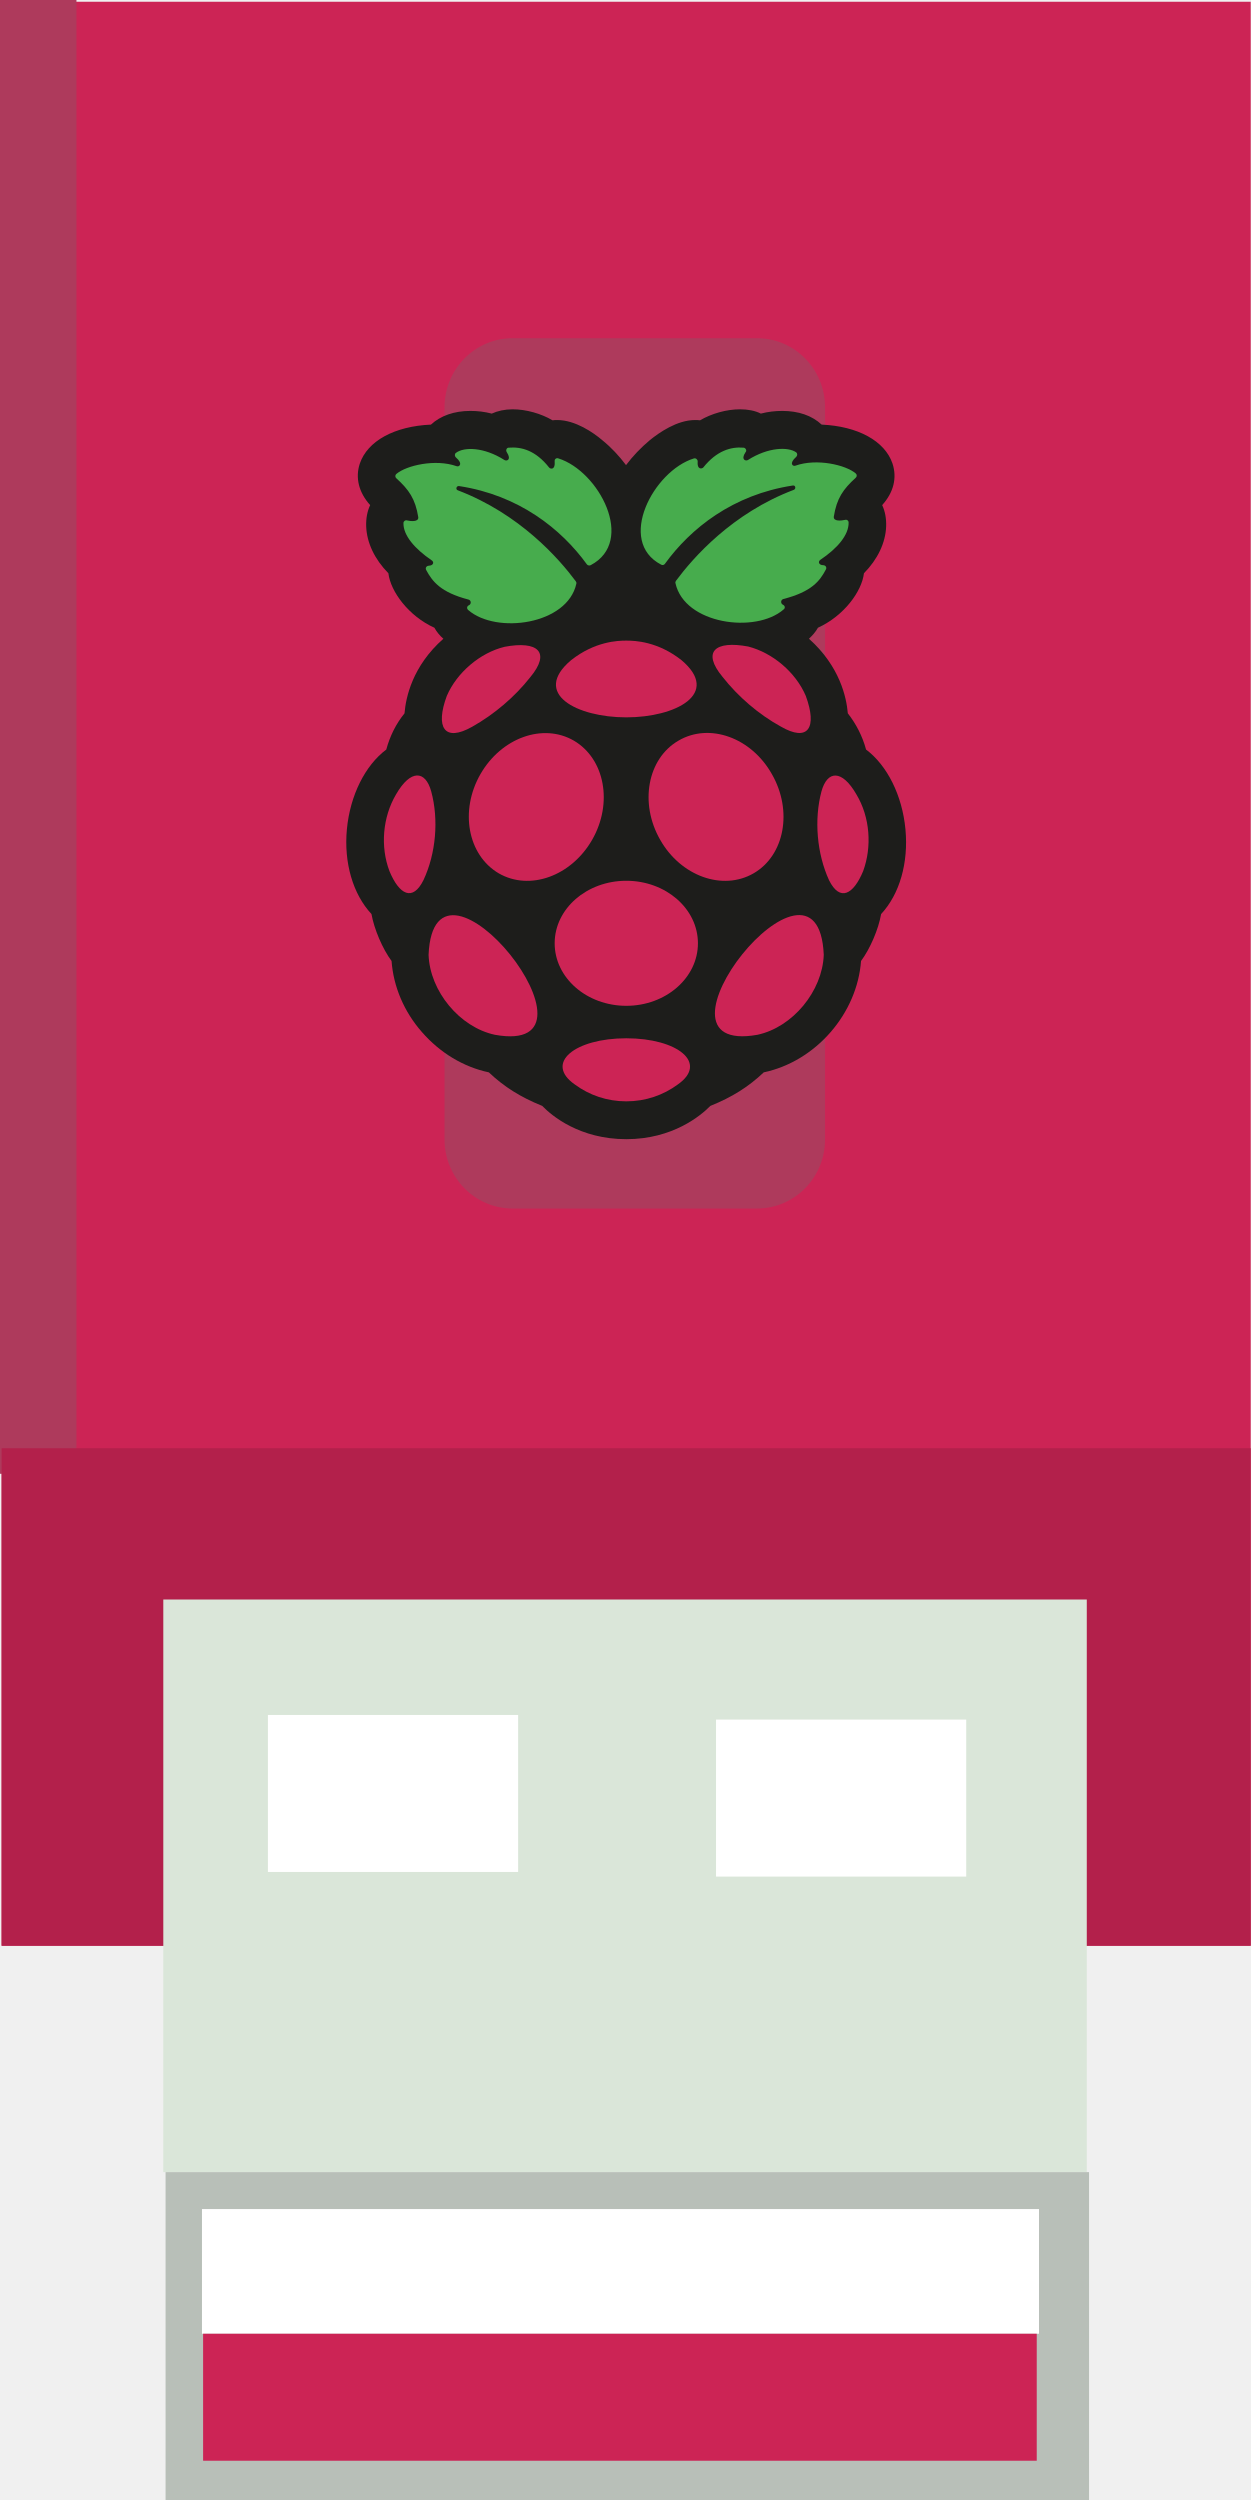
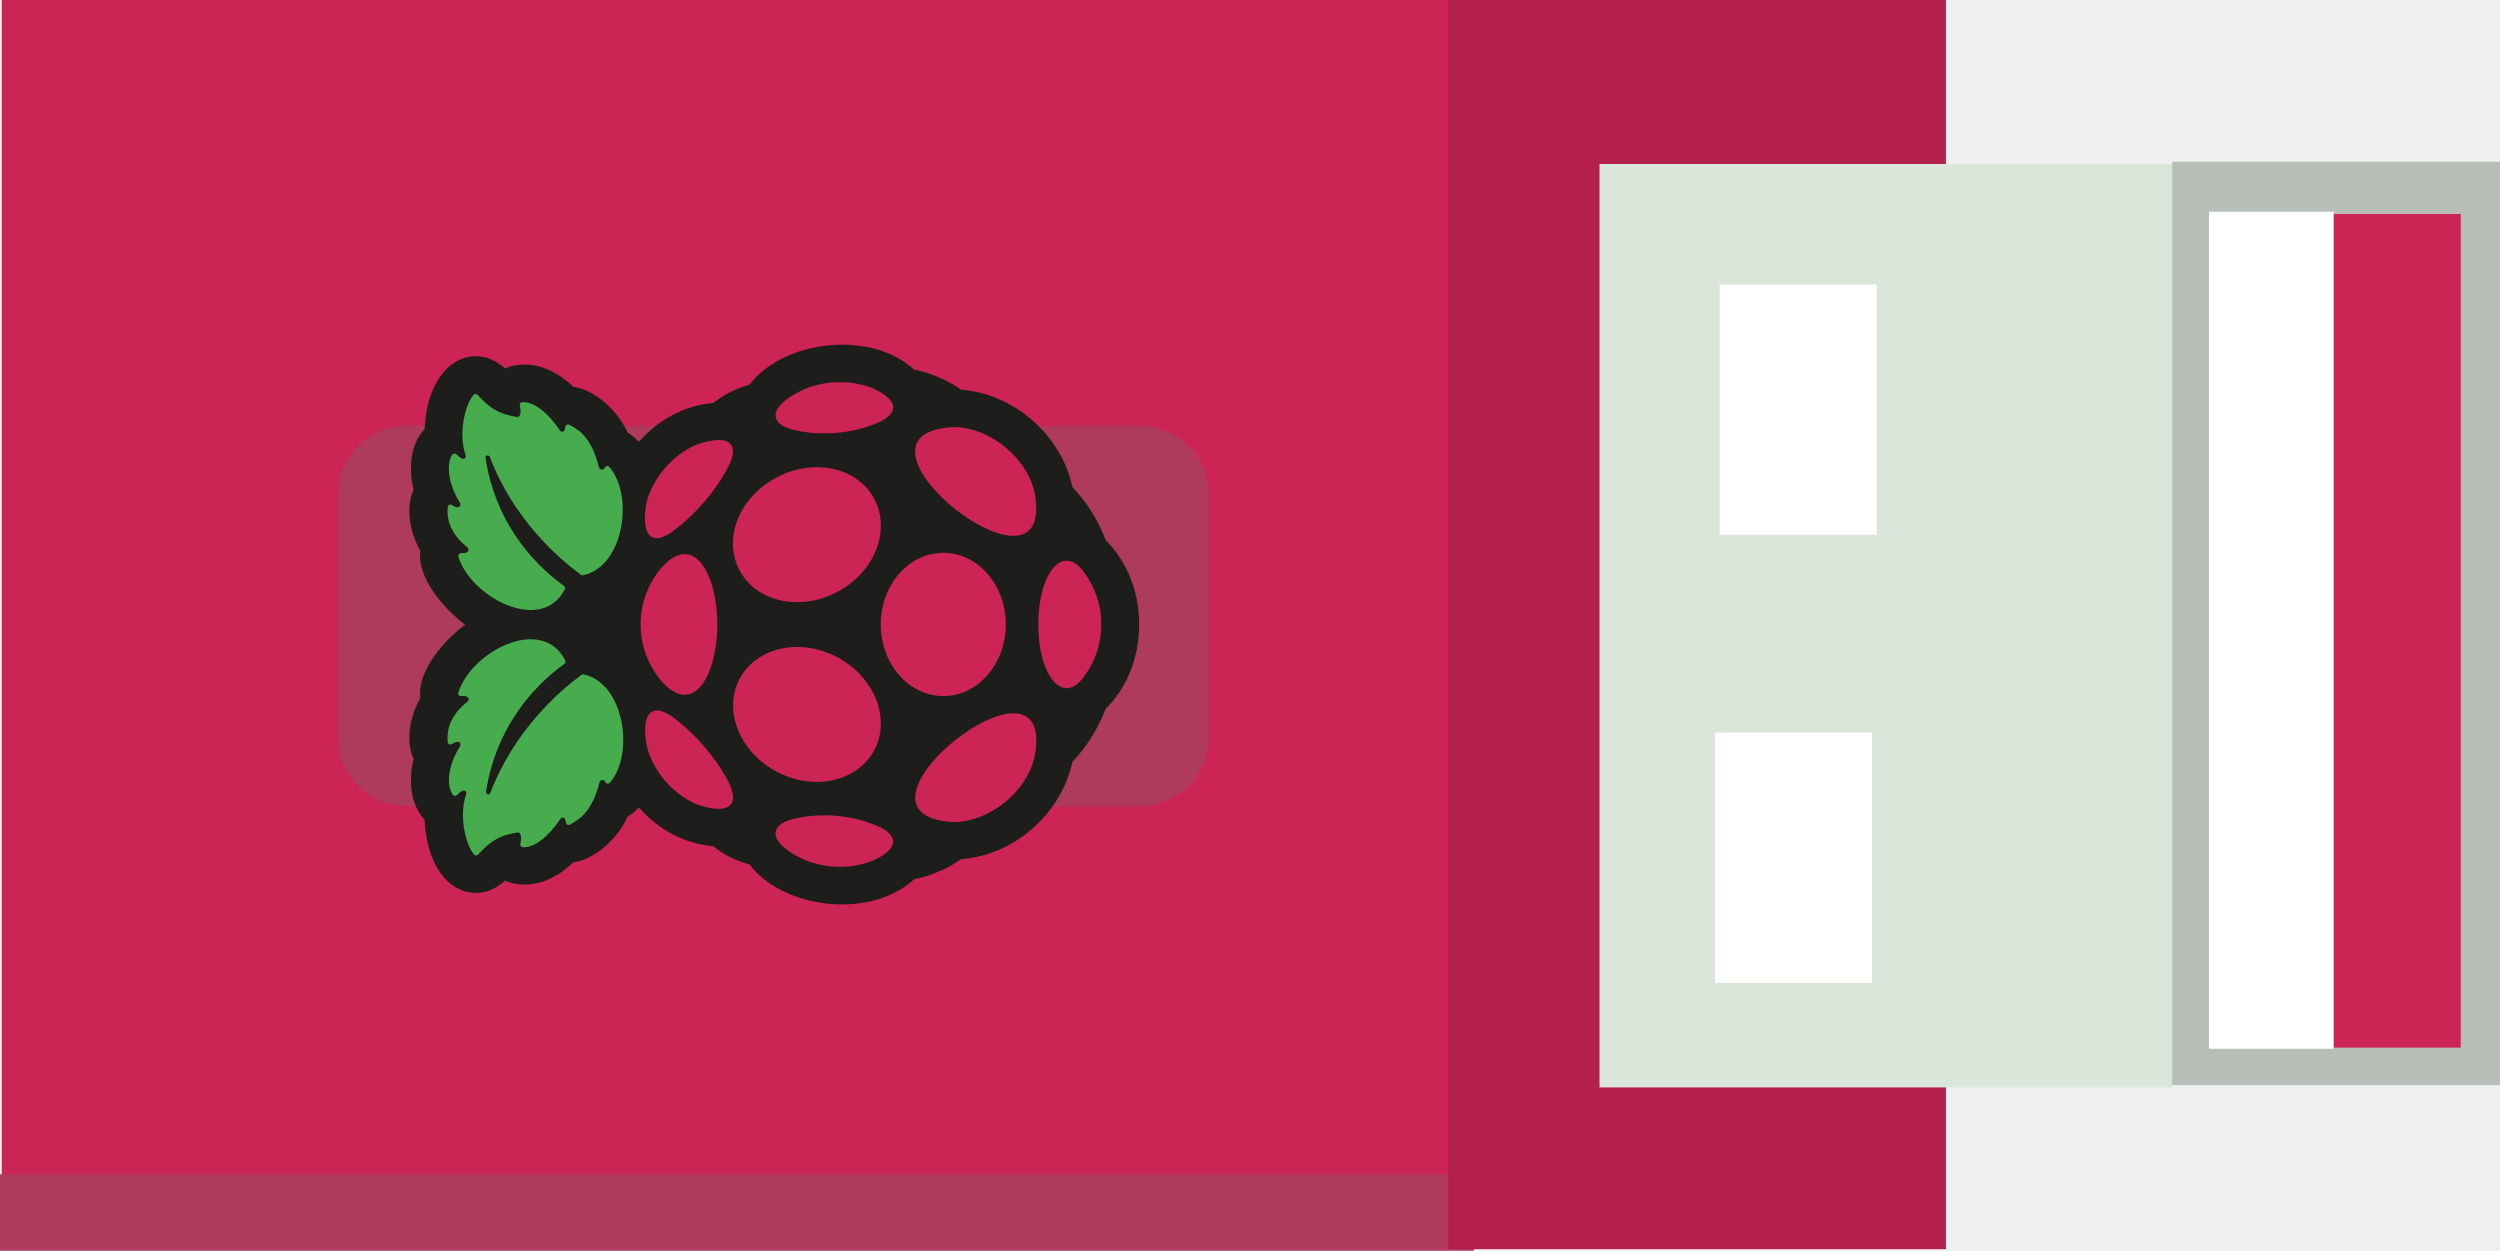
- <svg xmlns="http://www.w3.org/2000/svg" width="85.11" height="170.119" viewBox="0 0 85.11 170.119" version="1.1" id="svg5" xml:space="preserve">
+ <svg xmlns="http://www.w3.org/2000/svg" width="170.119" height="85.11" viewBox="0 0 170.119 85.11" version="1.1" id="svg5" xml:space="preserve">
  <defs id="defs2" />
-   <g id="layer3" transform="translate(-364.8904,-120.6244)">
-     <g id="g8365">
-       <g id="g2553" clip-path="none" transform="matrix(1,0,0,1.015107,4.7209464e-6,-1.82402)">
-         <rect style="fill:#cc2455;fill-opacity:1;stroke-width:11.395;stroke-linejoin:bevel;paint-order:stroke markers fill" id="rect2459" width="242.911" height="372.414" x="753.213" y="-511.374" transform="matrix(0.3499221,0,0,0.3499221,101.4342,299.6842)" ry="0" />
-         <rect style="fill:#ae3a5c;fill-opacity:1;stroke-width:2.367;stroke-linejoin:bevel;paint-order:stroke markers fill" id="rect2462-0" width="5.203" height="98.796" x="364.89" y="120.626" ry="0" />
-         <rect style="fill:#ae3a5c;fill-opacity:1;stroke-width:4.057;stroke-linejoin:bevel;paint-order:stroke markers fill" id="rect2462-0-5" width="25.893" height="58.342" x="395.14" y="143.297" ry="4.632" />
-         <rect style="fill:#b3204b;fill-opacity:1;stroke-width:3.267;stroke-linejoin:bevel;paint-order:stroke markers fill" id="rect2462" width="85" height="33.351" x="365" y="217.708" ry="0" />
-       </g>
-       <g id="g4296" transform="matrix(1.002431,0,0,1.017574,-0.7276869,-2.121989)">
-         <rect style="fill:#dae6d9;fill-opacity:1;stroke-width:3.544;stroke-linejoin:bevel;paint-order:stroke markers fill" id="rect3049" width="62.688" height="38.292" x="375.817" y="227.59" ry="0" />
-         <rect style="fill:#b8bfb8;fill-opacity:1;stroke-width:2.681;stroke-linejoin:bevel;paint-order:stroke markers fill" id="rect3049-4" width="62.688" height="21.925" x="375.971" y="265.882" ry="0" />
-         <rect style="fill:#ffffff;fill-opacity:1;stroke-width:4;stroke-linejoin:bevel;paint-order:stroke markers fill" id="rect3335" width="16.984" height="10.499" x="382.919" y="235.31" />
-         <rect style="fill:#ffffff;fill-opacity:1;stroke-width:4;stroke-linejoin:bevel;paint-order:stroke markers fill" id="rect3335-5" width="16.984" height="10.499" x="413.337" y="235.619" />
-         <rect style="fill:#ffffff;fill-opacity:1;stroke-width:6.52;stroke-linejoin:bevel;paint-order:stroke markers fill" id="rect3335-5-8" width="56.82" height="8.338" x="378.442" y="268.352" />
-         <rect style="fill:#cc2455;fill-opacity:1;stroke-width:6.566;stroke-linejoin:bevel;paint-order:stroke markers fill" id="rect3335-5-8-5" width="56.589" height="8.492" x="378.519" y="276.69" />
-       </g>
-       <g id="g446-6-5" style="clip-rule:evenodd;fill-rule:evenodd;stroke-linejoin:round;stroke-miterlimit:2" transform="matrix(0.1798767,0,0,0.182594,388.4596,148.4769)">
-         <path d="m 211.5,156.5 c -1.2,-12.6 -6.9,-23.8 -14.9,-29.7 -1.4,-5.1 -3.8,-9.6 -6.9,-13.5 -0.5,-5.9 -3,-17.5 -14.7,-27.8 1.3,-1.2 2.5,-2.5 3.4,-4.1 C 188.2,77 195,67.9 195.8,61.1 201,55.9 204,49.7 204.2,43.6 204.3,40.7 203.8,38 202.7,35.7 207,31 208.4,25.6 206.6,20.2 203.7,11.8 193.5,6.3 179.8,5.7 176.1,2.3 171,0.6 164.9,0.6 c -2.6,0 -5.4,0.3 -8.1,1 C 154.6,0.5 151.9,0 148.9,0 143.8,0 138.1,1.6 133.8,4.1 133.1,4 132.5,4 131.9,4 c -6.8,0 -13.6,4.7 -17.1,7.5 -3.4,2.8 -6.5,6 -9,9.3 -2.5,-3.3 -5.6,-6.6 -9,-9.3 C 93.5,8.7 86.6,4 79.8,4 79.2,4 78.6,4 78,4.1 73.7,1.6 68,0 62.9,0 59.9,0 57.2,0.6 55,1.6 52.3,0.9 49.6,0.6 46.9,0.6 40.8,0.6 35.6,2.4 32,5.7 18.2,6.3 8,11.8 5.1,20.2 3.3,25.5 4.7,31 9,35.7 c -1.1,2.3 -1.6,5 -1.5,7.9 0.2,6.1 3.2,12.3 8.4,17.5 0.8,6.8 7.7,16 17.4,20.3 0.9,1.6 2.1,3 3.4,4.1 C 25,95.7 22.5,107.3 22,113.3 c -3.2,3.9 -5.5,8.4 -6.9,13.5 -8,5.9 -13.7,17.1 -14.9,29.7 -1.2,12.5 2.3,24.2 9.3,31.6 1,5.6 4.2,13 7.6,17.5 0.7,9.5 4.7,18.9 11.5,26.5 6.8,7.7 15.7,13 25.3,15 5.8,5.4 11.9,9.2 20.2,12.5 3.6,3.7 14.2,12.4 31.8,12.4 17.6,0 28.2,-8.8 31.8,-12.4 8.3,-3.3 14.4,-7.1 20.2,-12.5 9.6,-2 18.5,-7.3 25.3,-15 6.7,-7.6 10.8,-17 11.5,-26.5 3.4,-4.5 6.6,-11.8 7.6,-17.5 7,-7.4 10.4,-19.1 9.2,-31.6 z" style="fill:#1d1d1b;fill-rule:nonzero" id="path418-7-7" />
-         <path d="m 131.5,18.3 c 0.7,-0.2 1.4,0.4 1.4,1.1 -0.3,3.2 1.6,2.8 2.1,2.3 5.1,-6.3 10.5,-7.8 15.3,-7.4 0.8,0.1 1.3,1.1 0.7,1.7 -1.9,2.8 0.1,3.4 0.9,2.9 7.8,-4.9 15.3,-4.9 18.2,-2.9 0.6,0.4 0.6,1.2 0.1,1.7 -2.9,2.5 -1.3,3.7 -0.3,3.3 8,-2.8 19,-0.3 22.8,2.9 0.5,0.4 0.5,1.2 0,1.6 -4.8,4.3 -7.2,7.7 -8.3,14.5 -0.2,1.9 2.9,1.5 4.3,1.2 0.7,-0.2 1.3,0.3 1.3,1 0.1,4.6 -4.2,9.6 -10.7,13.9 -0.9,0.6 -0.7,2 1.2,2 0.9,0.1 1.3,0.9 0.9,1.6 -2.3,4.3 -5.4,8.3 -16.1,11 -1,0.3 -1.1,1.6 -0.2,2.1 0.9,0.4 1,1.3 0.3,1.8 -10.6,9.1 -37.5,5.5 -40.9,-9.8 -0.1,-0.3 0,-0.6 0.2,-0.9 6.4,-8.5 21.2,-25.2 44.6,-33.9 0.9,-0.4 0.6,-1.8 -0.4,-1.6 -22.7,3.4 -38.7,16 -48.4,29.2 -0.3,0.4 -0.9,0.6 -1.4,0.3 -17,-8.7 -2.9,-35 12.4,-39.6 z" style="fill:#47ac4d;fill-rule:nonzero" id="path420-3-8" />
-         <path d="m 30.2,59.9 c -0.4,-0.7 0,-1.5 0.9,-1.6 2,-0.1 2.1,-1.4 1.2,-2 C 25.9,52 21.5,47 21.6,42.4 c 0,-0.7 0.7,-1.2 1.3,-1 1.3,0.3 4.5,0.7 4.3,-1.2 -1.1,-6.8 -3.5,-10.2 -8.3,-14.5 -0.5,-0.4 -0.5,-1.2 0,-1.6 3.8,-3.2 14.8,-5.7 22.8,-2.9 1,0.4 2.6,-0.9 -0.3,-3.3 -0.5,-0.5 -0.5,-1.3 0.1,-1.7 3,-2.2 10.5,-2.2 18.3,2.7 0.8,0.5 2.8,0 0.9,-2.9 -0.5,-0.7 -0.1,-1.7 0.7,-1.7 4.8,-0.4 10.2,1 15.3,7.4 0.5,0.6 2.4,1 2.1,-2.3 C 78.7,18.6 79.4,18 80.2,18.3 95.5,23 109.6,49.2 92.4,58.1 91.9,58.3 91.3,58.2 91,57.8 81.3,44.6 65.3,32 42.6,28.6 c -1,-0.1 -1.4,1.3 -0.4,1.6 23.4,8.8 38.2,25.4 44.6,33.9 0.2,0.3 0.3,0.6 0.2,0.9 -3.4,15.3 -30.3,18.9 -40.9,9.8 -0.6,-0.5 -0.6,-1.4 0.3,-1.8 0.9,-0.4 0.9,-1.8 -0.2,-2.1 -10.6,-2.7 -13.7,-6.8 -16,-11 z" style="fill:#47ac4d;fill-rule:nonzero" id="path422-5-6" />
-         <path d="m 173.8,106.8 c 4.4,11.8 1,17.4 -9.5,11.4 -8.3,-4.5 -16.1,-11.1 -22,-18.5 -7.9,-9.4 -2.8,-13.6 9.7,-11.3 9.2,2.3 18,9.6 21.8,18.4 z" style="fill:#cc2455;fill-rule:nonzero" id="path424-7-4" />
-         <path d="m 126.8,93.5 c 15,12.5 -2.2,21.3 -20.9,21.3 C 87.2,114.8 70,106 85,93.5 c 9,-7 17.6,-7.3 20.9,-7.3 3.3,0 11.9,0.3 20.9,7.3 z" style="fill:#cc2455;fill-rule:nonzero" id="path426-3-0" />
-         <path d="m 38,106.8 c 3.8,-8.7 12.6,-16.1 21.9,-18.3 12.4,-2.3 17.6,1.9 9.7,11.3 -5.9,7.4 -13.7,13.9 -22,18.5 -10.6,5.9 -14,0.2 -9.6,-11.5 z" style="fill:#cc2455;fill-rule:nonzero" id="path428-3-6" />
-         <path d="m 16.3,172.1 c -3.5,-9.1 -2.6,-20.1 2.5,-28.6 5.5,-9.4 11.1,-9 13.3,-1.1 2.9,10.5 1.8,23.1 -2.9,33 -4.1,8.2 -9.2,5.5 -12.9,-3.3 z" style="fill:#cc2455;fill-rule:nonzero" id="path430-7-4" />
-         <path d="M 56.2,233.1 C 42.9,230.3 31.6,216.9 31.1,203.3 33.2,155 102.9,241.4 56.2,233.1 Z" style="fill:#cc2455;fill-rule:nonzero" id="path432-3-1" />
-         <path d="M 57.6,172.9 C 45.9,166.1 42.8,149.6 50.7,136 c 7.9,-13.6 23.7,-19.2 35.4,-12.5 11.7,6.8 14.8,23.3 6.9,36.9 -7.9,13.6 -23.7,19.2 -35.4,12.5 z" style="fill:#cc2455;fill-rule:nonzero" id="path434-2-2" />
-         <path d="m 125.4,251.6 c -5.5,4 -12.2,6.3 -19.5,6.3 -7.3,0 -14,-2.3 -19.5,-6.3 -11.6,-8 0.1,-17.2 19.5,-17.2 19.4,0 31.1,9.2 19.5,17.2 z" style="fill:#cc2455;fill-rule:nonzero" id="path436-1-1" />
-         <ellipse cx="105.9" cy="199" rx="27.1" ry="23.3" style="fill:#cc2455" id="ellipse438-0-9" />
-         <path d="m 118.7,160.4 c -7.9,-13.6 -4.8,-30.2 6.9,-36.9 11.7,-6.8 27.6,-1.2 35.4,12.5 7.9,13.6 4.8,30.2 -6.9,36.9 -11.7,6.7 -27.6,1.1 -35.4,-12.5 z" style="fill:#cc2455;fill-rule:nonzero" id="path440-5-7" />
-         <path d="m 155.5,233.1 c -46.7,8.2 23,-78.2 25.1,-29.8 -0.5,13.6 -11.8,27 -25.1,29.8 z" style="fill:#cc2455;fill-rule:nonzero" id="path442-7-2" />
-         <path d="m 195.5,172.1 c -3.7,8.8 -8.8,11.5 -12.9,3.4 -4.6,-9.9 -5.7,-22.5 -2.9,-33 2.2,-8 7.8,-8.4 13.3,1.1 5.1,8.4 5.9,19.4 2.5,28.5 z" style="fill:#cc2455;fill-rule:nonzero" id="path444-1-3" />
+   <g id="layer3" transform="translate(-365,-120.7431)">
+     <g id="g9828" transform="rotate(-90,407.5594,163.1837)">
+       <g id="g8365">
+         <g id="g2553" clip-path="none" transform="matrix(1,0,0,1.015107,4.7209464e-6,-1.82402)">
+           <rect style="fill:#cc2455;fill-opacity:1;stroke-width:11.395;stroke-linejoin:bevel;paint-order:stroke markers fill" id="rect2459" width="242.911" height="372.414" x="753.213" y="-511.374" transform="matrix(0.3499221,0,0,0.3499221,101.4342,299.6842)" ry="0" />
+           <rect style="fill:#ae3a5c;fill-opacity:1;stroke-width:2.367;stroke-linejoin:bevel;paint-order:stroke markers fill" id="rect2462-0" width="5.203" height="98.796" x="364.89" y="120.626" ry="0" />
+           <rect style="fill:#ae3a5c;fill-opacity:1;stroke-width:4.057;stroke-linejoin:bevel;paint-order:stroke markers fill" id="rect2462-0-5" width="25.893" height="58.342" x="395.14" y="143.297" ry="4.632" />
+           <rect style="fill:#b3204b;fill-opacity:1;stroke-width:3.267;stroke-linejoin:bevel;paint-order:stroke markers fill" id="rect2462" width="85" height="33.351" x="365" y="217.708" ry="0" />
+         </g>
+         <g id="g4296" transform="matrix(1.002431,0,0,1.017574,-0.7276869,-2.121989)">
+           <rect style="fill:#dae6d9;fill-opacity:1;stroke-width:3.544;stroke-linejoin:bevel;paint-order:stroke markers fill" id="rect3049" width="62.688" height="38.292" x="375.817" y="227.59" ry="0" />
+           <rect style="fill:#b8bfb8;fill-opacity:1;stroke-width:2.681;stroke-linejoin:bevel;paint-order:stroke markers fill" id="rect3049-4" width="62.688" height="21.925" x="375.971" y="265.882" ry="0" />
+           <rect style="fill:#ffffff;fill-opacity:1;stroke-width:4;stroke-linejoin:bevel;paint-order:stroke markers fill" id="rect3335" width="16.984" height="10.499" x="382.919" y="235.31" />
+           <rect style="fill:#ffffff;fill-opacity:1;stroke-width:4;stroke-linejoin:bevel;paint-order:stroke markers fill" id="rect3335-5" width="16.984" height="10.499" x="413.337" y="235.619" />
+           <rect style="fill:#ffffff;fill-opacity:1;stroke-width:6.52;stroke-linejoin:bevel;paint-order:stroke markers fill" id="rect3335-5-8" width="56.82" height="8.338" x="378.442" y="268.352" />
+           <rect style="fill:#cc2455;fill-opacity:1;stroke-width:6.566;stroke-linejoin:bevel;paint-order:stroke markers fill" id="rect3335-5-8-5" width="56.589" height="8.492" x="378.519" y="276.69" />
+         </g>
+         <g id="g446-6-5" style="clip-rule:evenodd;fill-rule:evenodd;stroke-linejoin:round;stroke-miterlimit:2" transform="matrix(0.1798767,0,0,0.182594,388.4596,148.4769)">
+           <path d="m 211.5,156.5 c -1.2,-12.6 -6.9,-23.8 -14.9,-29.7 -1.4,-5.1 -3.8,-9.6 -6.9,-13.5 -0.5,-5.9 -3,-17.5 -14.7,-27.8 1.3,-1.2 2.5,-2.5 3.4,-4.1 C 188.2,77 195,67.9 195.8,61.1 201,55.9 204,49.7 204.2,43.6 204.3,40.7 203.8,38 202.7,35.7 207,31 208.4,25.6 206.6,20.2 203.7,11.8 193.5,6.3 179.8,5.7 176.1,2.3 171,0.6 164.9,0.6 c -2.6,0 -5.4,0.3 -8.1,1 C 154.6,0.5 151.9,0 148.9,0 143.8,0 138.1,1.6 133.8,4.1 133.1,4 132.5,4 131.9,4 c -6.8,0 -13.6,4.7 -17.1,7.5 -3.4,2.8 -6.5,6 -9,9.3 -2.5,-3.3 -5.6,-6.6 -9,-9.3 C 93.5,8.7 86.6,4 79.8,4 79.2,4 78.6,4 78,4.1 73.7,1.6 68,0 62.9,0 59.9,0 57.2,0.6 55,1.6 52.3,0.9 49.6,0.6 46.9,0.6 40.8,0.6 35.6,2.4 32,5.7 18.2,6.3 8,11.8 5.1,20.2 3.3,25.5 4.7,31 9,35.7 c -1.1,2.3 -1.6,5 -1.5,7.9 0.2,6.1 3.2,12.3 8.4,17.5 0.8,6.8 7.7,16 17.4,20.3 0.9,1.6 2.1,3 3.4,4.1 C 25,95.7 22.5,107.3 22,113.3 c -3.2,3.9 -5.5,8.4 -6.9,13.5 -8,5.9 -13.7,17.1 -14.9,29.7 -1.2,12.5 2.3,24.2 9.3,31.6 1,5.6 4.2,13 7.6,17.5 0.7,9.5 4.7,18.9 11.5,26.5 6.8,7.7 15.7,13 25.3,15 5.8,5.4 11.9,9.2 20.2,12.5 3.6,3.7 14.2,12.4 31.8,12.4 17.6,0 28.2,-8.8 31.8,-12.4 8.3,-3.3 14.4,-7.1 20.2,-12.5 9.6,-2 18.5,-7.3 25.3,-15 6.7,-7.6 10.8,-17 11.5,-26.5 3.4,-4.5 6.6,-11.8 7.6,-17.5 7,-7.4 10.4,-19.1 9.2,-31.6 z" style="fill:#1d1d1b;fill-rule:nonzero" id="path418-7-7" />
+           <path d="m 131.5,18.3 c 0.7,-0.2 1.4,0.4 1.4,1.1 -0.3,3.2 1.6,2.8 2.1,2.3 5.1,-6.3 10.5,-7.8 15.3,-7.4 0.8,0.1 1.3,1.1 0.7,1.7 -1.9,2.8 0.1,3.4 0.9,2.9 7.8,-4.9 15.3,-4.9 18.2,-2.9 0.6,0.4 0.6,1.2 0.1,1.7 -2.9,2.5 -1.3,3.7 -0.3,3.3 8,-2.8 19,-0.3 22.8,2.9 0.5,0.4 0.5,1.2 0,1.6 -4.8,4.3 -7.2,7.7 -8.3,14.5 -0.2,1.9 2.9,1.5 4.3,1.2 0.7,-0.2 1.3,0.3 1.3,1 0.1,4.6 -4.2,9.6 -10.7,13.9 -0.9,0.6 -0.7,2 1.2,2 0.9,0.1 1.3,0.9 0.9,1.6 -2.3,4.3 -5.4,8.3 -16.1,11 -1,0.3 -1.1,1.6 -0.2,2.1 0.9,0.4 1,1.3 0.3,1.8 -10.6,9.1 -37.5,5.5 -40.9,-9.8 -0.1,-0.3 0,-0.6 0.2,-0.9 6.4,-8.5 21.2,-25.2 44.6,-33.9 0.9,-0.4 0.6,-1.8 -0.4,-1.6 -22.7,3.4 -38.7,16 -48.4,29.2 -0.3,0.4 -0.9,0.6 -1.4,0.3 -17,-8.7 -2.9,-35 12.4,-39.6 z" style="fill:#47ac4d;fill-rule:nonzero" id="path420-3-8" />
+           <path d="m 30.2,59.9 c -0.4,-0.7 0,-1.5 0.9,-1.6 2,-0.1 2.1,-1.4 1.2,-2 C 25.9,52 21.5,47 21.6,42.4 c 0,-0.7 0.7,-1.2 1.3,-1 1.3,0.3 4.5,0.7 4.3,-1.2 -1.1,-6.8 -3.5,-10.2 -8.3,-14.5 -0.5,-0.4 -0.5,-1.2 0,-1.6 3.8,-3.2 14.8,-5.7 22.8,-2.9 1,0.4 2.6,-0.9 -0.3,-3.3 -0.5,-0.5 -0.5,-1.3 0.1,-1.7 3,-2.2 10.5,-2.2 18.3,2.7 0.8,0.5 2.8,0 0.9,-2.9 -0.5,-0.7 -0.1,-1.7 0.7,-1.7 4.8,-0.4 10.2,1 15.3,7.4 0.5,0.6 2.4,1 2.1,-2.3 C 78.7,18.6 79.4,18 80.2,18.3 95.5,23 109.6,49.2 92.4,58.1 91.9,58.3 91.3,58.2 91,57.8 81.3,44.6 65.3,32 42.6,28.6 c -1,-0.1 -1.4,1.3 -0.4,1.6 23.4,8.8 38.2,25.4 44.6,33.9 0.2,0.3 0.3,0.6 0.2,0.9 -3.4,15.3 -30.3,18.9 -40.9,9.8 -0.6,-0.5 -0.6,-1.4 0.3,-1.8 0.9,-0.4 0.9,-1.8 -0.2,-2.1 -10.6,-2.7 -13.7,-6.8 -16,-11 z" style="fill:#47ac4d;fill-rule:nonzero" id="path422-5-6" />
+           <path d="m 173.8,106.8 c 4.4,11.8 1,17.4 -9.5,11.4 -8.3,-4.5 -16.1,-11.1 -22,-18.5 -7.9,-9.4 -2.8,-13.6 9.7,-11.3 9.2,2.3 18,9.6 21.8,18.4 z" style="fill:#cc2455;fill-rule:nonzero" id="path424-7-4" />
+           <path d="m 126.8,93.5 c 15,12.5 -2.2,21.3 -20.9,21.3 C 87.2,114.8 70,106 85,93.5 c 9,-7 17.6,-7.3 20.9,-7.3 3.3,0 11.9,0.3 20.9,7.3 z" style="fill:#cc2455;fill-rule:nonzero" id="path426-3-0" />
+           <path d="m 38,106.8 c 3.8,-8.7 12.6,-16.1 21.9,-18.3 12.4,-2.3 17.6,1.9 9.7,11.3 -5.9,7.4 -13.7,13.9 -22,18.5 -10.6,5.9 -14,0.2 -9.6,-11.5 z" style="fill:#cc2455;fill-rule:nonzero" id="path428-3-6" />
+           <path d="m 16.3,172.1 c -3.5,-9.1 -2.6,-20.1 2.5,-28.6 5.5,-9.4 11.1,-9 13.3,-1.1 2.9,10.5 1.8,23.1 -2.9,33 -4.1,8.2 -9.2,5.5 -12.9,-3.3 z" style="fill:#cc2455;fill-rule:nonzero" id="path430-7-4" />
+           <path d="M 56.2,233.1 C 42.9,230.3 31.6,216.9 31.1,203.3 33.2,155 102.9,241.4 56.2,233.1 Z" style="fill:#cc2455;fill-rule:nonzero" id="path432-3-1" />
+           <path d="M 57.6,172.9 C 45.9,166.1 42.8,149.6 50.7,136 c 7.9,-13.6 23.7,-19.2 35.4,-12.5 11.7,6.8 14.8,23.3 6.9,36.9 -7.9,13.6 -23.7,19.2 -35.4,12.5 z" style="fill:#cc2455;fill-rule:nonzero" id="path434-2-2" />
+           <path d="m 125.4,251.6 c -5.5,4 -12.2,6.3 -19.5,6.3 -7.3,0 -14,-2.3 -19.5,-6.3 -11.6,-8 0.1,-17.2 19.5,-17.2 19.4,0 31.1,9.2 19.5,17.2 z" style="fill:#cc2455;fill-rule:nonzero" id="path436-1-1" />
+           <ellipse cx="105.9" cy="199" rx="27.1" ry="23.3" style="fill:#cc2455" id="ellipse438-0-9" />
+           <path d="m 118.7,160.4 c -7.9,-13.6 -4.8,-30.2 6.9,-36.9 11.7,-6.8 27.6,-1.2 35.4,12.5 7.9,13.6 4.8,30.2 -6.9,36.9 -11.7,6.7 -27.6,1.1 -35.4,-12.5 z" style="fill:#cc2455;fill-rule:nonzero" id="path440-5-7" />
+           <path d="m 155.5,233.1 c -46.7,8.2 23,-78.2 25.1,-29.8 -0.5,13.6 -11.8,27 -25.1,29.8 z" style="fill:#cc2455;fill-rule:nonzero" id="path442-7-2" />
+           <path d="m 195.5,172.1 c -3.7,8.8 -8.8,11.5 -12.9,3.4 -4.6,-9.9 -5.7,-22.5 -2.9,-33 2.2,-8 7.8,-8.4 13.3,1.1 5.1,8.4 5.9,19.4 2.5,28.5 z" style="fill:#cc2455;fill-rule:nonzero" id="path444-1-3" />
+         </g>
      </g>
    </g>
  </g>
</svg>
